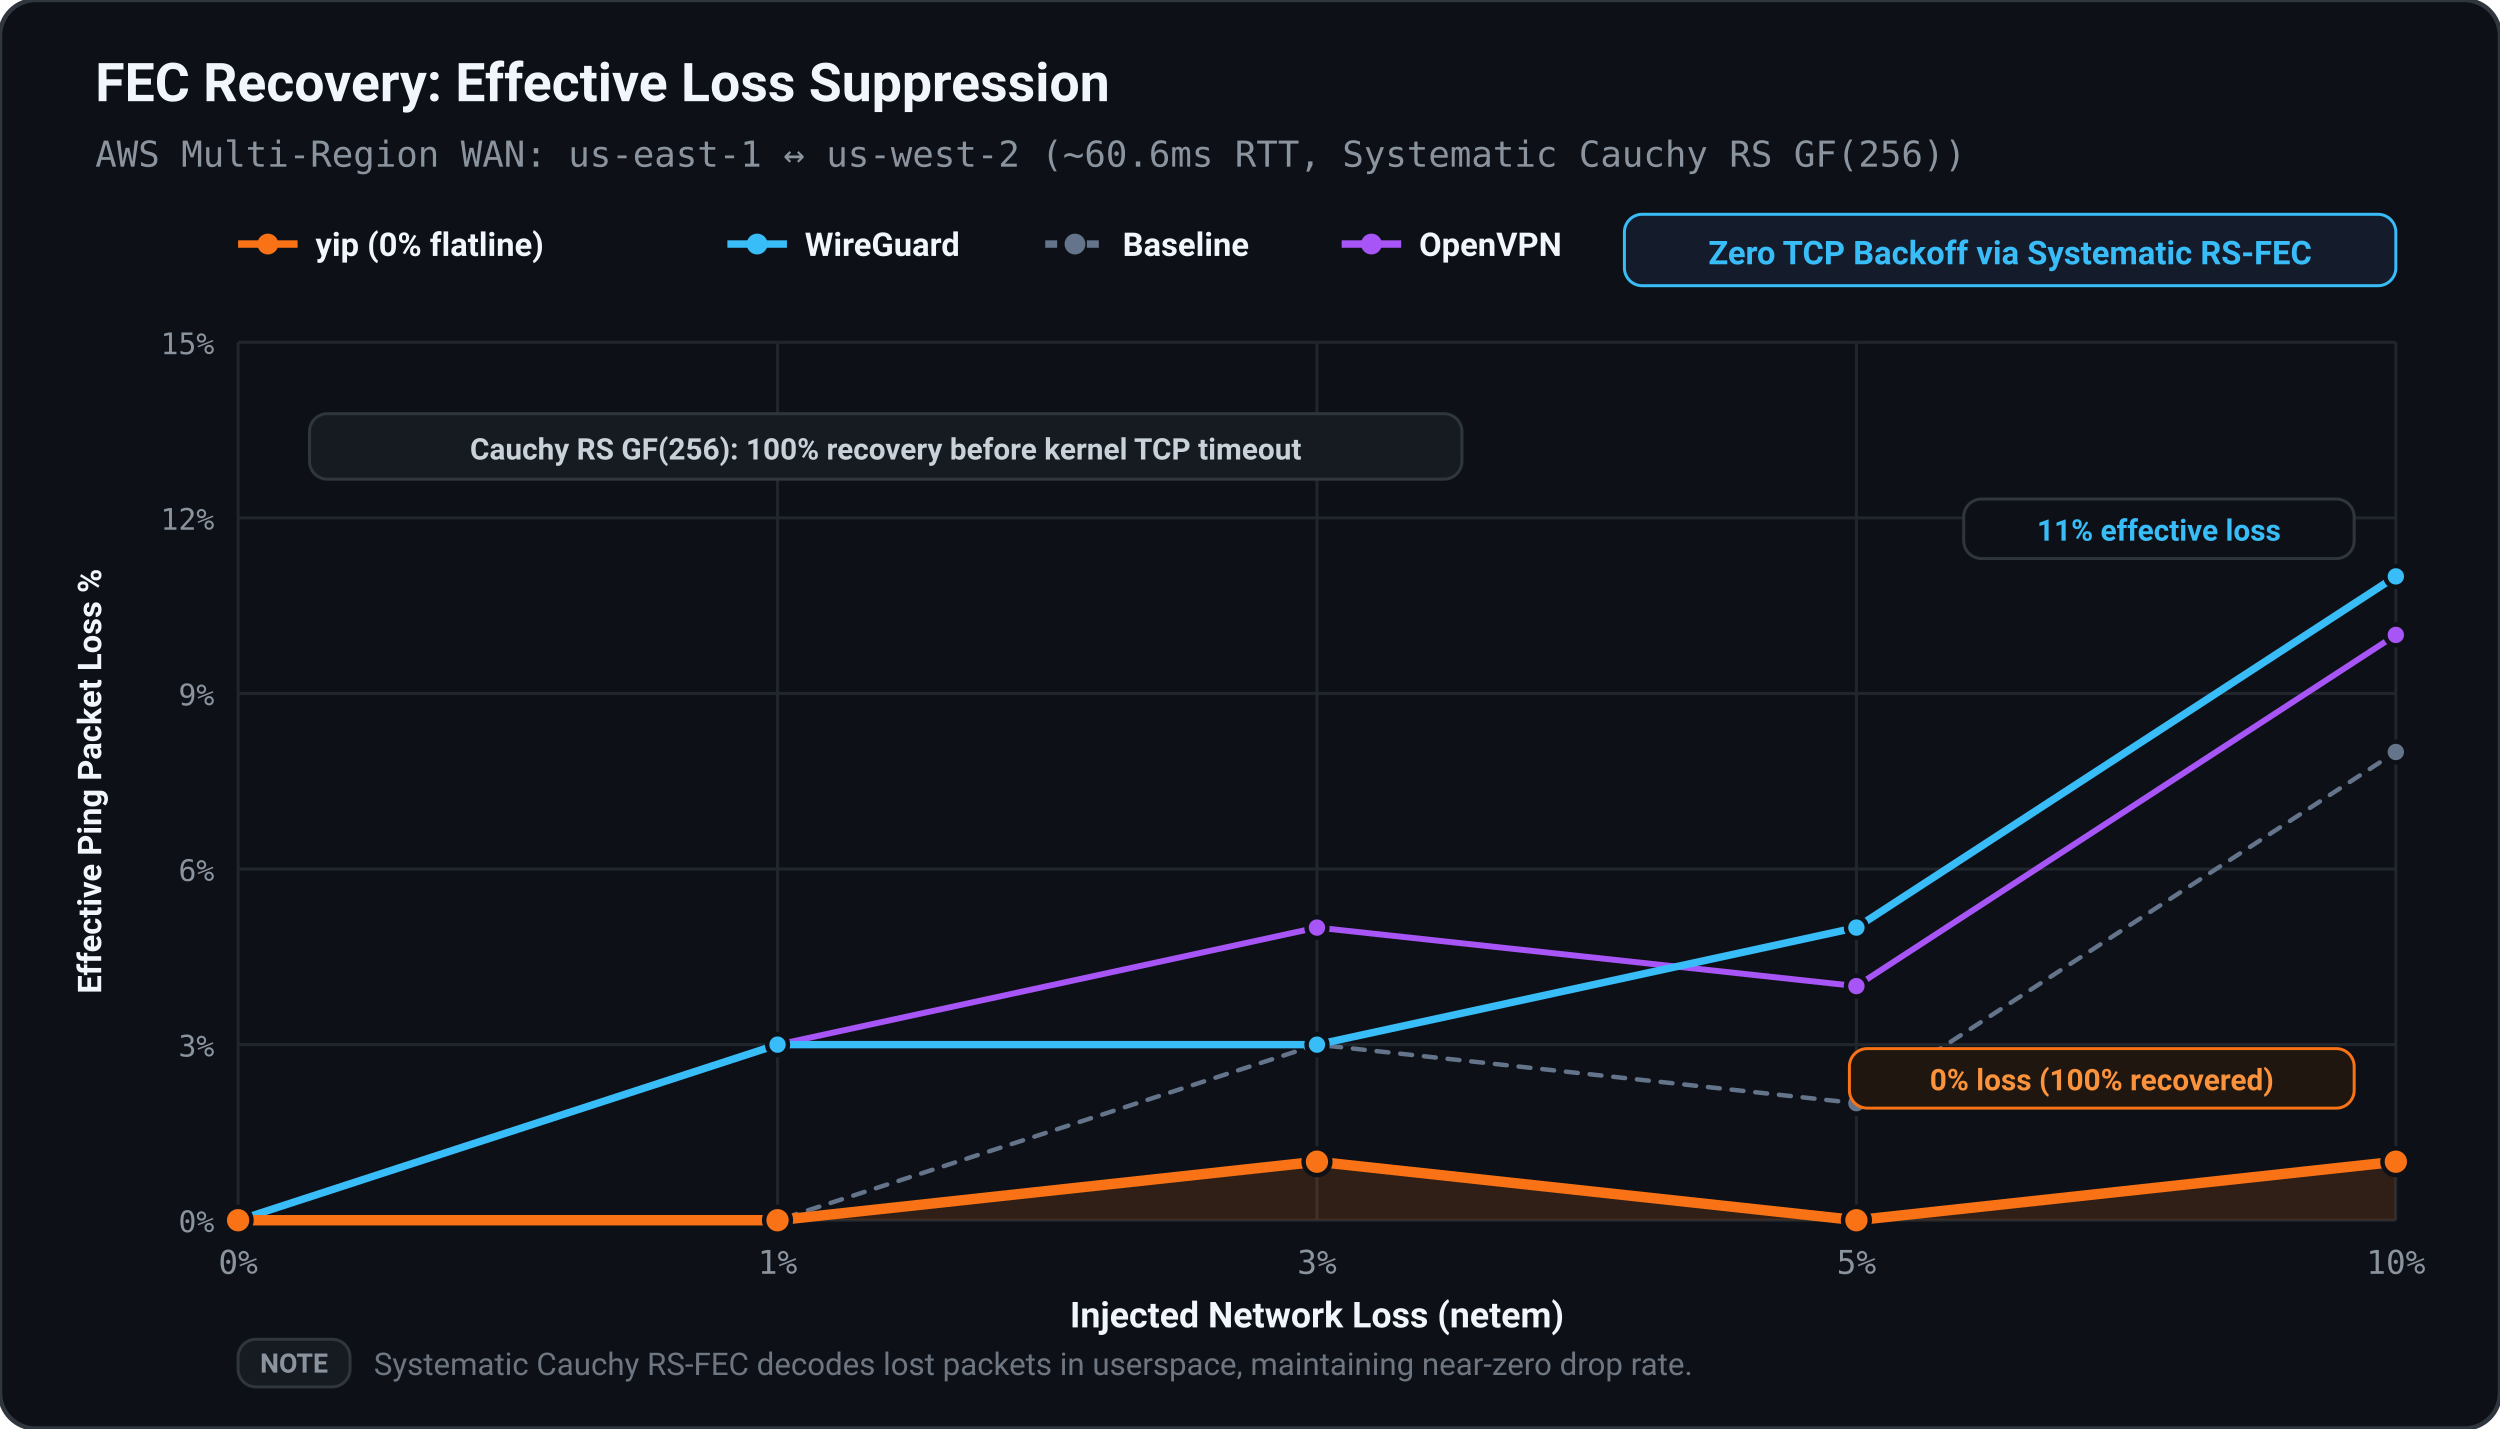
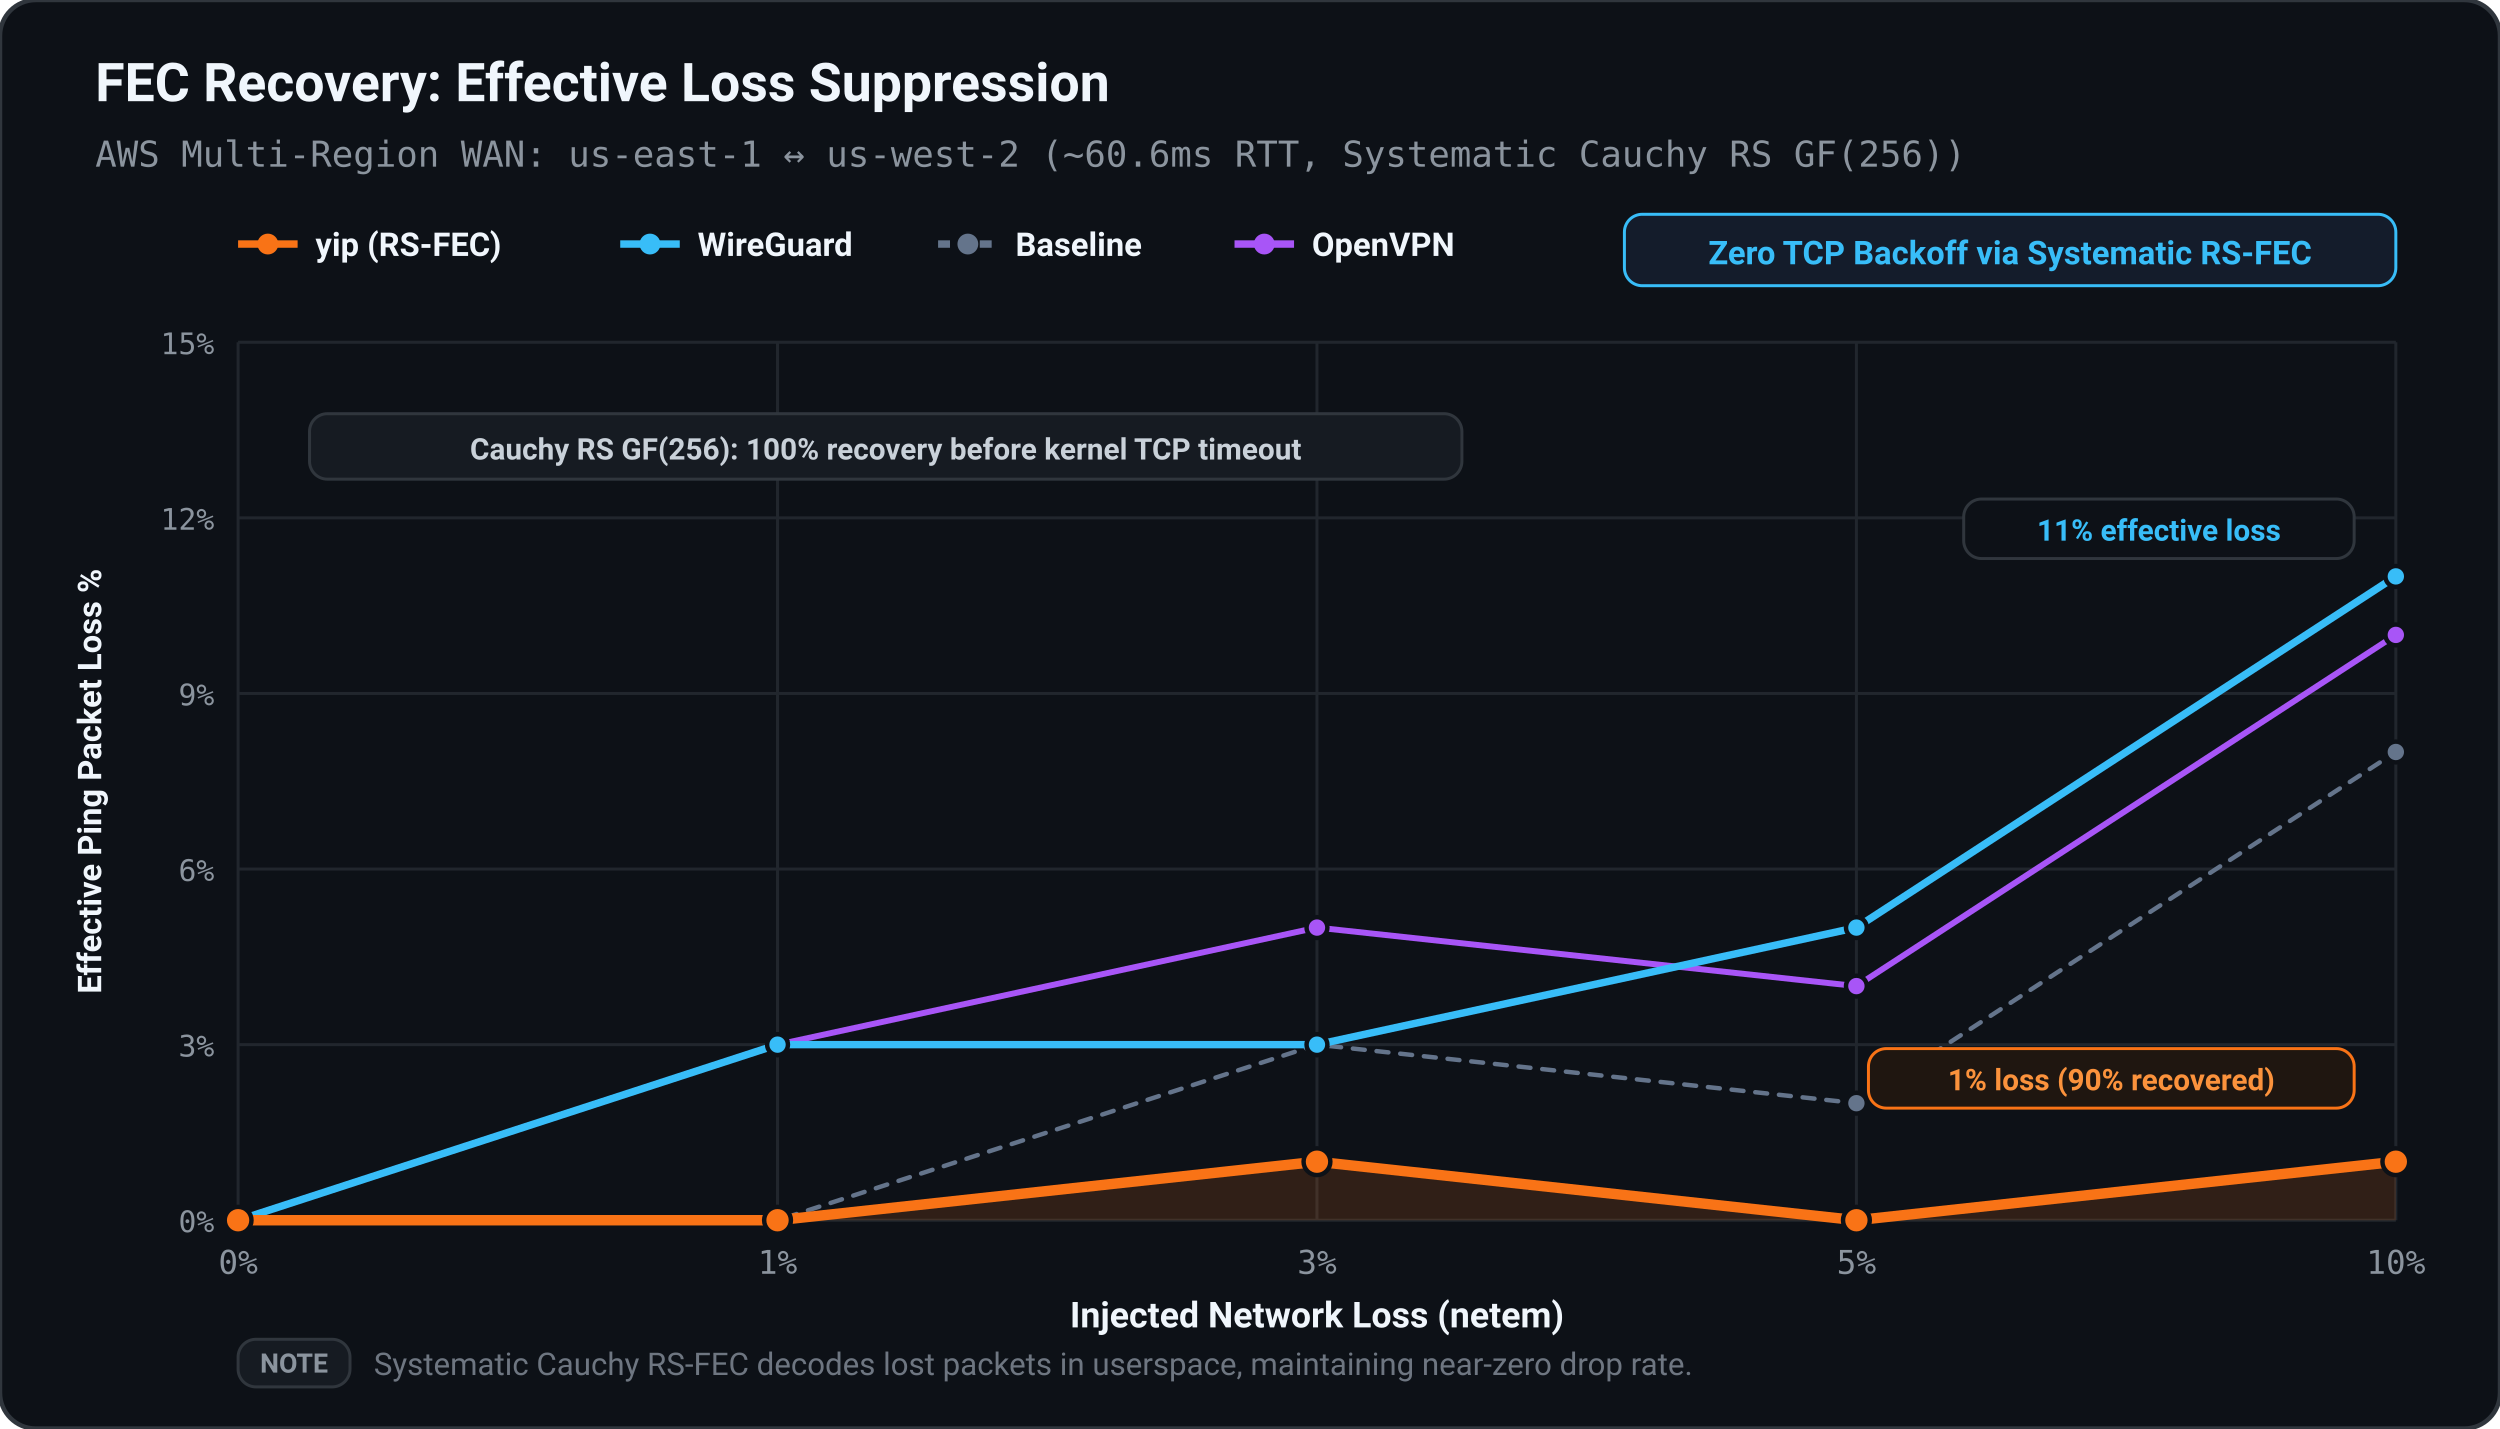
<svg xmlns="http://www.w3.org/2000/svg" viewBox="0 0 840 480" width="100%" height="100%">
  <defs>
    <style>
      text { text-rendering: geometricPrecision; }
    </style>
  </defs>
  <rect width="100%" height="100%" rx="12" fill="#0d1117" stroke="#30363d" stroke-width="1.5" />
  <text x="32.00" y="34.00" fill="#f0f6fc" font-size="18" font-family="ui-sans-serif, -apple-system, BlinkMacSystemFont, 'Segoe UI', Roboto, sans-serif" font-weight="bold" text-anchor="start">FEC Recovery: Effective Loss Suppression</text>
  <text x="32.00" y="56.00" fill="#8b949e" font-size="12" font-family="ui-monospace, SFMono-Regular, Menlo, monospace" font-weight="normal" text-anchor="start">AWS Multi-Region WAN: us-east-1 ↔ us-west-2 (~60.6ms RTT, Systematic Cauchy RS GF(256))</text>
  <line x1="80.00" y1="82.00" x2="100.00" y2="82.00" stroke="#f97316" stroke-width="2.50" />
  <circle cx="90.00" cy="82.00" r="3.50" fill="#f97316" />
-   <text x="106.00" y="86.00" fill="#f0f6fc" font-size="11" font-family="ui-sans-serif, -apple-system, BlinkMacSystemFont, 'Segoe UI', Roboto, sans-serif" font-weight="600" text-anchor="start">yip (0% flatline)</text>
-   <line x1="244.40" y1="82.00" x2="264.40" y2="82.00" stroke="#38bdf8" stroke-width="2.50" />
-   <circle cx="254.40" cy="82.00" r="3.50" fill="#38bdf8" />
-   <text x="270.40" y="86.00" fill="#f0f6fc" font-size="11" font-family="ui-sans-serif, -apple-system, BlinkMacSystemFont, 'Segoe UI', Roboto, sans-serif" font-weight="600" text-anchor="start">WireGuard</text>
-   <line x1="351.20" y1="82.00" x2="371.20" y2="82.00" stroke="#64748b" stroke-width="2.50" stroke-dasharray="4,3" />
-   <circle cx="361.20" cy="82.00" r="3.50" fill="#64748b" />
-   <text x="377.20" y="86.00" fill="#f0f6fc" font-size="11" font-family="ui-sans-serif, -apple-system, BlinkMacSystemFont, 'Segoe UI', Roboto, sans-serif" font-weight="600" text-anchor="start">Baseline</text>
-   <line x1="450.80" y1="82.00" x2="470.80" y2="82.00" stroke="#a855f7" stroke-width="2.50" />
-   <circle cx="460.80" cy="82.00" r="3.50" fill="#a855f7" />
-   <text x="476.80" y="86.00" fill="#f0f6fc" font-size="11" font-family="ui-sans-serif, -apple-system, BlinkMacSystemFont, 'Segoe UI', Roboto, sans-serif" font-weight="600" text-anchor="start">OpenVPN</text>
+   <text x="106.00" y="86.00" fill="#f0f6fc" font-size="11" font-family="ui-sans-serif, -apple-system, BlinkMacSystemFont, 'Segoe UI', Roboto, sans-serif" font-weight="600" text-anchor="start">yip (RS-FEC)</text>
+   <line x1="208.40" y1="82.00" x2="228.40" y2="82.00" stroke="#38bdf8" stroke-width="2.50" />
+   <circle cx="218.40" cy="82.00" r="3.50" fill="#38bdf8" />
+   <text x="234.40" y="86.00" fill="#f0f6fc" font-size="11" font-family="ui-sans-serif, -apple-system, BlinkMacSystemFont, 'Segoe UI', Roboto, sans-serif" font-weight="600" text-anchor="start">WireGuard</text>
+   <line x1="315.20" y1="82.00" x2="335.20" y2="82.00" stroke="#64748b" stroke-width="2.50" stroke-dasharray="4,3" />
+   <circle cx="325.20" cy="82.00" r="3.50" fill="#64748b" />
+   <text x="341.20" y="86.00" fill="#f0f6fc" font-size="11" font-family="ui-sans-serif, -apple-system, BlinkMacSystemFont, 'Segoe UI', Roboto, sans-serif" font-weight="600" text-anchor="start">Baseline</text>
+   <line x1="414.80" y1="82.00" x2="434.80" y2="82.00" stroke="#a855f7" stroke-width="2.50" />
+   <circle cx="424.80" cy="82.00" r="3.50" fill="#a855f7" />
+   <text x="440.80" y="86.00" fill="#f0f6fc" font-size="11" font-family="ui-sans-serif, -apple-system, BlinkMacSystemFont, 'Segoe UI', Roboto, sans-serif" font-weight="600" text-anchor="start">OpenVPN</text>
  <rect x="545.80" y="72.00" width="259.20" height="24.00" fill="#141c2b" rx="6.00" stroke="#38bdf8" stroke-width="1.00" />
  <text x="675.40" y="88.80" fill="#38bdf8" font-size="11" font-family="ui-sans-serif, -apple-system, BlinkMacSystemFont, 'Segoe UI', Roboto, sans-serif" font-weight="bold" text-anchor="middle">Zero TCP Backoff via Systematic RS-FEC</text>
  <line x1="80.00" y1="410.00" x2="805.00" y2="410.00" stroke="#21262d" stroke-width="1.00" />
  <text x="72.00" y="414.00" fill="#8b949e" font-size="10" font-family="ui-monospace, SFMono-Regular, Menlo, monospace" font-weight="normal" text-anchor="end">0%</text>
  <line x1="80.00" y1="351.00" x2="805.00" y2="351.00" stroke="#21262d" stroke-width="1.00" />
  <text x="72.00" y="355.00" fill="#8b949e" font-size="10" font-family="ui-monospace, SFMono-Regular, Menlo, monospace" font-weight="normal" text-anchor="end">3%</text>
  <line x1="80.00" y1="292.00" x2="805.00" y2="292.00" stroke="#21262d" stroke-width="1.00" />
  <text x="72.00" y="296.00" fill="#8b949e" font-size="10" font-family="ui-monospace, SFMono-Regular, Menlo, monospace" font-weight="normal" text-anchor="end">6%</text>
  <line x1="80.00" y1="233.00" x2="805.00" y2="233.00" stroke="#21262d" stroke-width="1.00" />
  <text x="72.00" y="237.00" fill="#8b949e" font-size="10" font-family="ui-monospace, SFMono-Regular, Menlo, monospace" font-weight="normal" text-anchor="end">9%</text>
  <line x1="80.00" y1="174.00" x2="805.00" y2="174.00" stroke="#21262d" stroke-width="1.00" />
  <text x="72.00" y="178.00" fill="#8b949e" font-size="10" font-family="ui-monospace, SFMono-Regular, Menlo, monospace" font-weight="normal" text-anchor="end">12%</text>
  <line x1="80.00" y1="115.00" x2="805.00" y2="115.00" stroke="#21262d" stroke-width="1.00" />
  <text x="72.00" y="119.00" fill="#8b949e" font-size="10" font-family="ui-monospace, SFMono-Regular, Menlo, monospace" font-weight="normal" text-anchor="end">15%</text>
  <line x1="80.00" y1="115.00" x2="80.00" y2="410.00" stroke="#21262d" stroke-width="1.00" />
  <text x="80.00" y="428.00" fill="#8b949e" font-size="11" font-family="ui-monospace, SFMono-Regular, Menlo, monospace" font-weight="normal" text-anchor="middle">0%</text>
  <line x1="261.25" y1="115.00" x2="261.25" y2="410.00" stroke="#21262d" stroke-width="1.00" />
  <text x="261.25" y="428.00" fill="#8b949e" font-size="11" font-family="ui-monospace, SFMono-Regular, Menlo, monospace" font-weight="normal" text-anchor="middle">1%</text>
  <line x1="442.50" y1="115.00" x2="442.50" y2="410.00" stroke="#21262d" stroke-width="1.00" />
  <text x="442.50" y="428.00" fill="#8b949e" font-size="11" font-family="ui-monospace, SFMono-Regular, Menlo, monospace" font-weight="normal" text-anchor="middle">3%</text>
  <line x1="623.75" y1="115.00" x2="623.75" y2="410.00" stroke="#21262d" stroke-width="1.00" />
  <text x="623.75" y="428.00" fill="#8b949e" font-size="11" font-family="ui-monospace, SFMono-Regular, Menlo, monospace" font-weight="normal" text-anchor="middle">5%</text>
  <line x1="805.00" y1="115.00" x2="805.00" y2="410.00" stroke="#21262d" stroke-width="1.00" />
  <text x="805.00" y="428.00" fill="#8b949e" font-size="11" font-family="ui-monospace, SFMono-Regular, Menlo, monospace" font-weight="normal" text-anchor="middle">10%</text>
  <text x="442.50" y="446.00" fill="#f0f6fc" font-size="12" font-family="ui-sans-serif, -apple-system, BlinkMacSystemFont, 'Segoe UI', Roboto, sans-serif" font-weight="600" text-anchor="middle">Injected Network Loss (netem)</text>
  <text x="34.00" y="262.50" fill="#f0f6fc" font-size="11" font-family="ui-sans-serif, -apple-system, BlinkMacSystemFont, 'Segoe UI', Roboto, sans-serif" font-weight="600" text-anchor="middle" transform="rotate(-90 34.00 262.50)">Effective Ping Packet Loss %</text>
  <polygon points="80.00,410.00 80.00,410.00 261.25,410.00 442.50,390.33 623.75,410.00 805.00,390.33 805.00,410.00" fill="#f97316" stroke="none" opacity="0.15" />
  <polyline points="80.00,410.00 261.25,410.00 442.50,351.00 623.75,370.67 805.00,252.67" fill="none" stroke="#64748b" stroke-width="1.50" stroke-linecap="round" stroke-linejoin="round" stroke-dasharray="4,4" />
  <circle cx="80.00" cy="410.00" r="3.50" fill="#64748b" stroke="#0d1117" stroke-width="1.50" />
  <circle cx="261.25" cy="410.00" r="3.50" fill="#64748b" stroke="#0d1117" stroke-width="1.50" />
  <circle cx="442.50" cy="351.00" r="3.50" fill="#64748b" stroke="#0d1117" stroke-width="1.50" />
  <circle cx="623.75" cy="370.67" r="3.50" fill="#64748b" stroke="#0d1117" stroke-width="1.50" />
  <circle cx="805.00" cy="252.67" r="3.50" fill="#64748b" stroke="#0d1117" stroke-width="1.50" />
  <polyline points="80.00,410.00 261.25,351.00 442.50,311.67 623.75,331.33 805.00,213.33" fill="none" stroke="#a855f7" stroke-width="2.00" stroke-linecap="round" stroke-linejoin="round" />
  <circle cx="80.00" cy="410.00" r="3.50" fill="#a855f7" stroke="#0d1117" stroke-width="1.50" />
  <circle cx="261.25" cy="351.00" r="3.50" fill="#a855f7" stroke="#0d1117" stroke-width="1.50" />
  <circle cx="442.50" cy="311.67" r="3.50" fill="#a855f7" stroke="#0d1117" stroke-width="1.50" />
  <circle cx="623.75" cy="331.33" r="3.50" fill="#a855f7" stroke="#0d1117" stroke-width="1.50" />
  <circle cx="805.00" cy="213.33" r="3.50" fill="#a855f7" stroke="#0d1117" stroke-width="1.50" />
  <polyline points="80.00,410.00 261.25,351.00 442.50,351.00 623.75,311.67 805.00,193.67" fill="none" stroke="#38bdf8" stroke-width="2.50" stroke-linecap="round" stroke-linejoin="round" />
  <circle cx="80.00" cy="410.00" r="3.50" fill="#38bdf8" stroke="#0d1117" stroke-width="1.50" />
  <circle cx="261.25" cy="351.00" r="3.50" fill="#38bdf8" stroke="#0d1117" stroke-width="1.50" />
  <circle cx="442.50" cy="351.00" r="3.50" fill="#38bdf8" stroke="#0d1117" stroke-width="1.50" />
  <circle cx="623.75" cy="311.67" r="3.50" fill="#38bdf8" stroke="#0d1117" stroke-width="1.50" />
  <circle cx="805.00" cy="193.67" r="3.50" fill="#38bdf8" stroke="#0d1117" stroke-width="1.50" />
  <polyline points="80.00,410.00 261.25,410.00 442.50,390.33 623.75,410.00 805.00,390.33" fill="none" stroke="#f97316" stroke-width="3.50" stroke-linecap="round" stroke-linejoin="round" />
  <circle cx="80.00" cy="410.00" r="4.50" fill="#f97316" stroke="#0d1117" stroke-width="1.50" />
  <circle cx="261.25" cy="410.00" r="4.50" fill="#f97316" stroke="#0d1117" stroke-width="1.50" />
  <circle cx="442.50" cy="390.33" r="4.50" fill="#f97316" stroke="#0d1117" stroke-width="1.50" />
  <circle cx="623.75" cy="410.00" r="4.50" fill="#f97316" stroke="#0d1117" stroke-width="1.50" />
  <circle cx="805.00" cy="390.33" r="4.50" fill="#f97316" stroke="#0d1117" stroke-width="1.50" />
  <rect x="659.80" y="167.67" width="131.20" height="20.00" fill="#0d1117" rx="6.00" stroke="#30363d" stroke-width="1.00" />
  <text x="725.40" y="181.67" fill="#38bdf8" font-size="10" font-family="ui-sans-serif, -apple-system, BlinkMacSystemFont, 'Segoe UI', Roboto, sans-serif" font-weight="bold" text-anchor="middle">11% effective loss</text>
-   <rect x="621.40" y="352.33" width="169.60" height="20.00" fill="#1f1610" rx="6.00" stroke="#f97316" stroke-width="1.00" />
-   <text x="706.20" y="366.33" fill="#fb923c" font-size="10" font-family="ui-sans-serif, -apple-system, BlinkMacSystemFont, 'Segoe UI', Roboto, sans-serif" font-weight="bold" text-anchor="middle">0% loss (100% recovered)</text>
+   <rect x="627.80" y="352.33" width="163.20" height="20.00" fill="#1f1610" rx="6.00" stroke="#f97316" stroke-width="1.00" />
+   <text x="709.40" y="366.33" fill="#fb923c" font-size="10" font-family="ui-sans-serif, -apple-system, BlinkMacSystemFont, 'Segoe UI', Roboto, sans-serif" font-weight="bold" text-anchor="middle">1% loss (90% recovered)</text>
  <rect x="104.00" y="139.00" width="387.20" height="22.00" fill="#161b22" rx="6.00" stroke="#30363d" stroke-width="1.00" />
  <text x="297.60" y="154.40" fill="#c9d1d9" font-size="10" font-family="ui-sans-serif, -apple-system, BlinkMacSystemFont, 'Segoe UI', Roboto, sans-serif" font-weight="bold" text-anchor="middle">Cauchy RS GF(256): 100% recovery before kernel TCP timeout</text>
  <rect x="80.00" y="450.00" width="37.60" height="16.00" fill="#161b22" rx="6.00" stroke="#30363d" stroke-width="1.00" />
  <text x="98.80" y="461.20" fill="#8b949e" font-size="9" font-family="ui-sans-serif, -apple-system, BlinkMacSystemFont, 'Segoe UI', Roboto, sans-serif" font-weight="bold" text-anchor="middle">NOTE</text>
  <text x="125.60" y="462.00" fill="#6e7681" font-size="10.5" font-family="ui-sans-serif, -apple-system, BlinkMacSystemFont, 'Segoe UI', Roboto, sans-serif" font-weight="normal" text-anchor="start">Systematic Cauchy RS-FEC decodes lost packets in userspace, maintaining near-zero drop rate.</text>
</svg>
